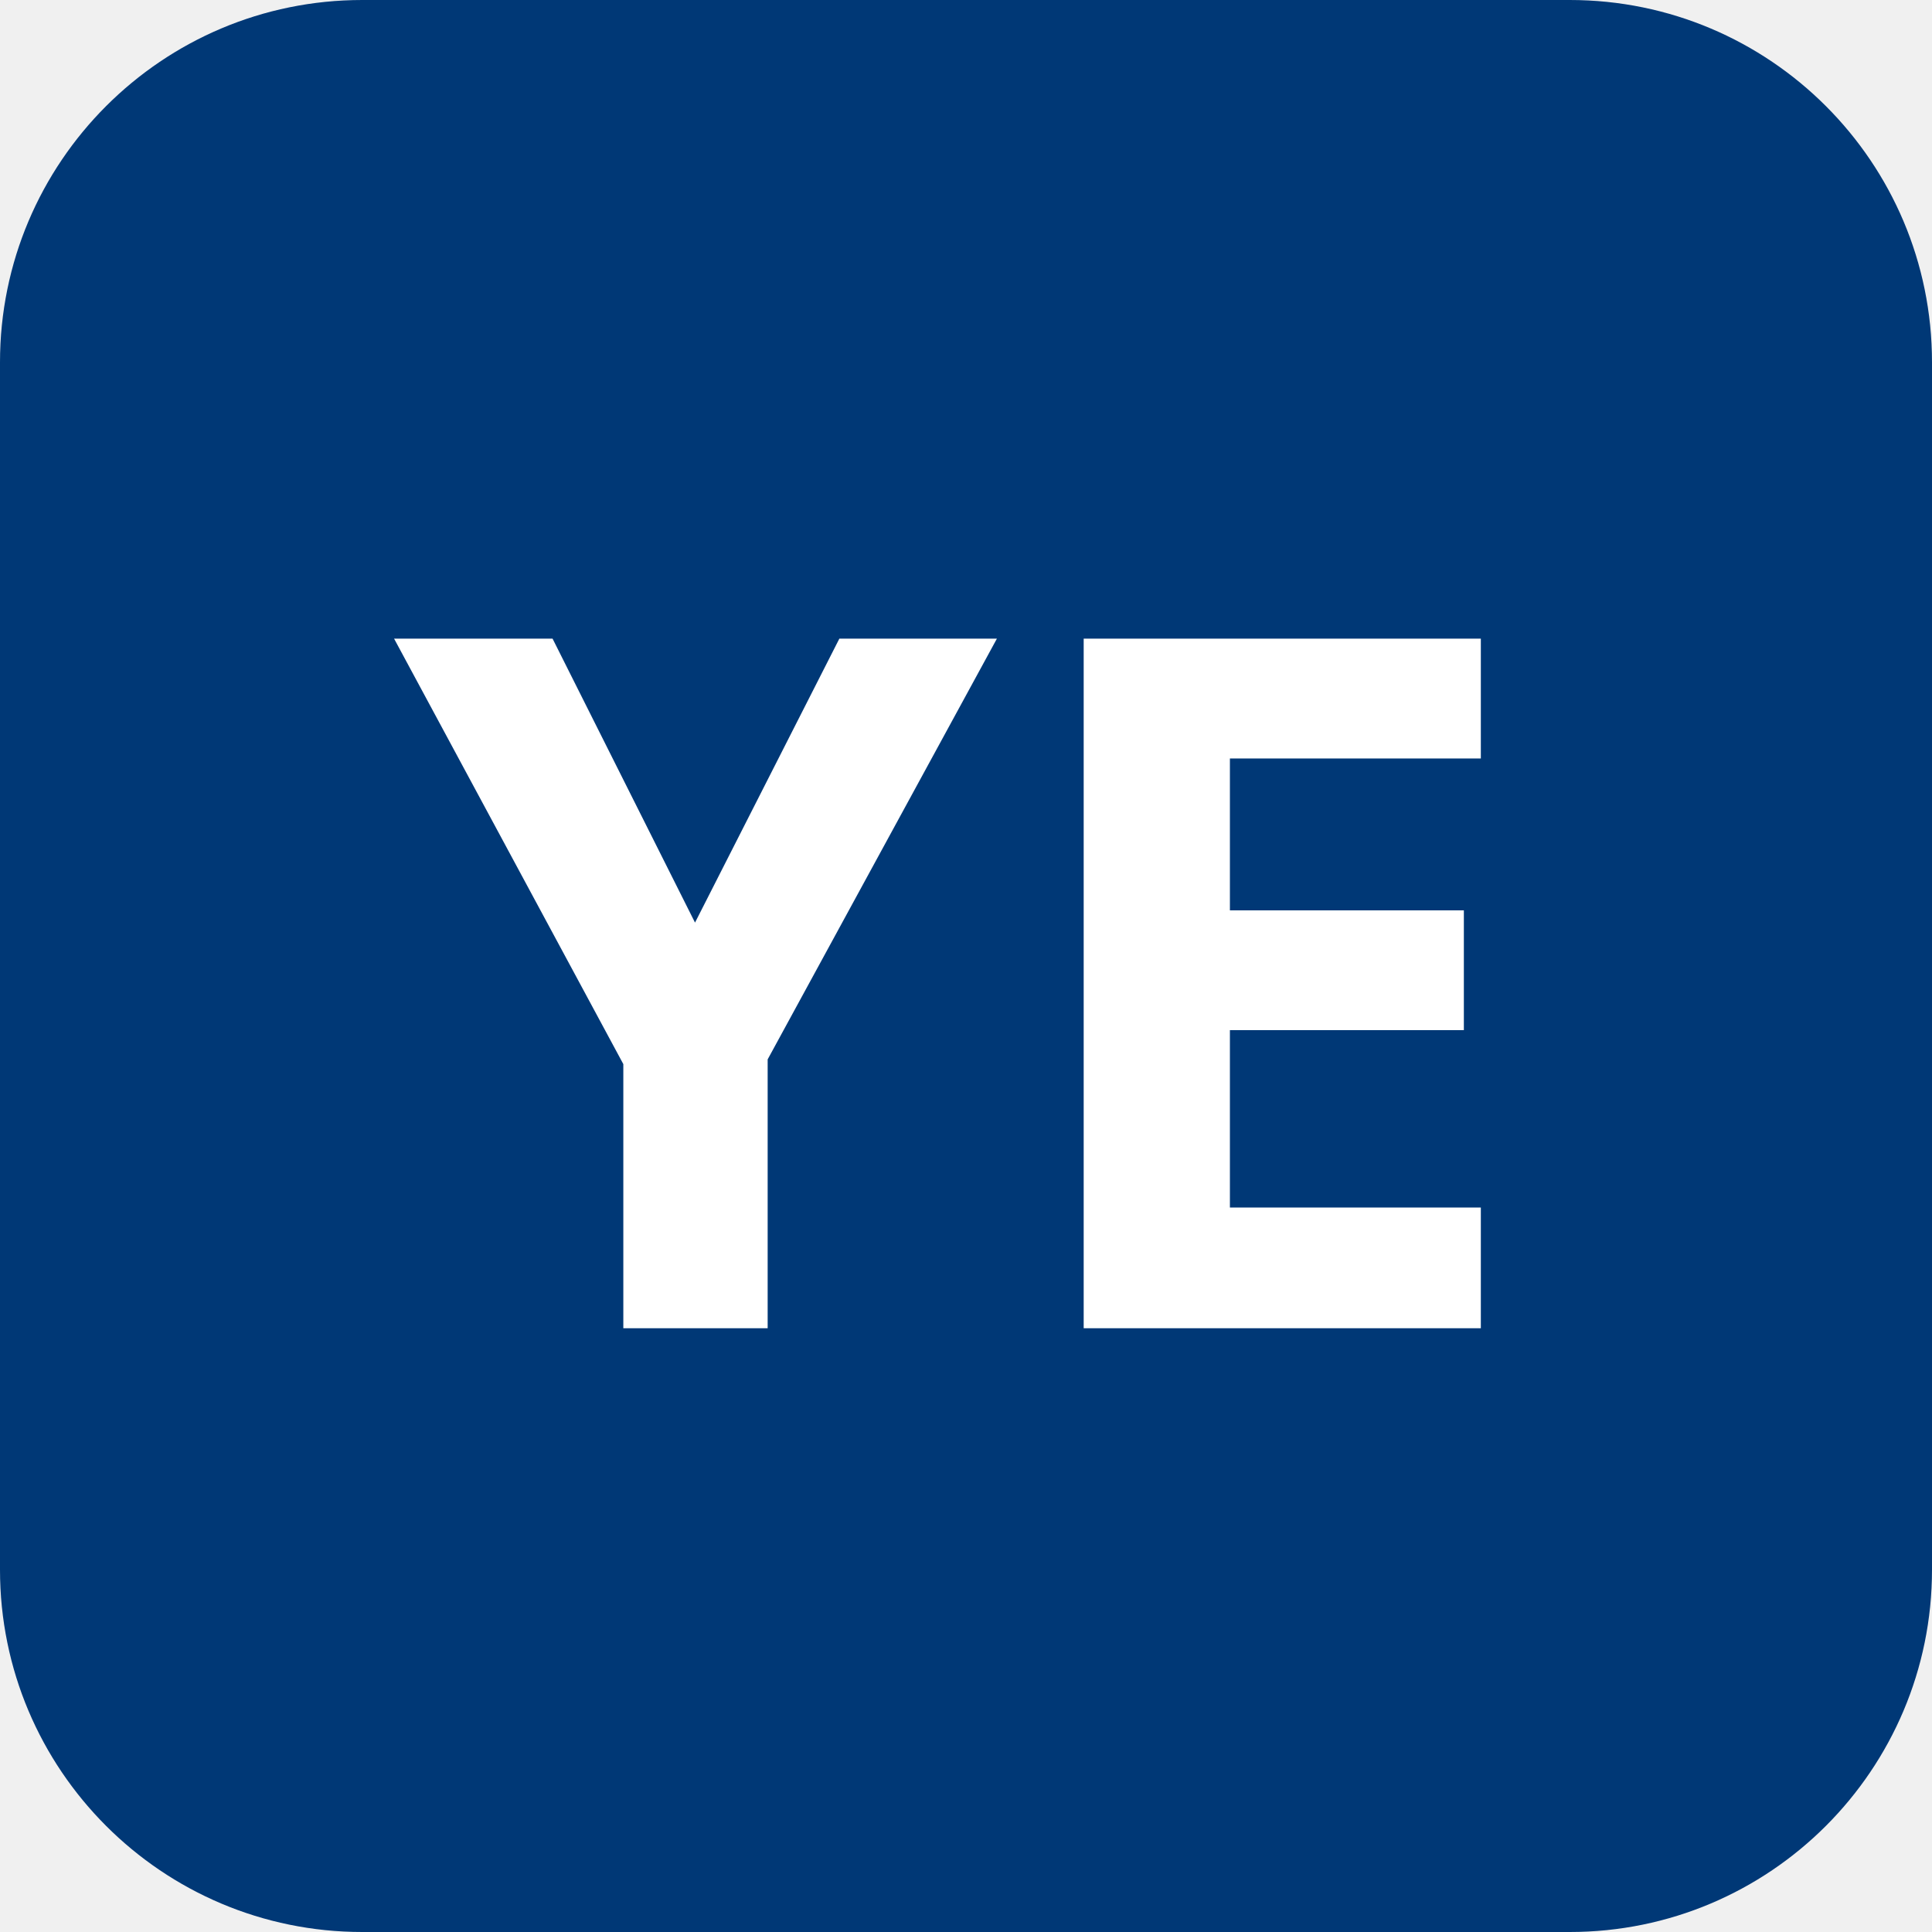
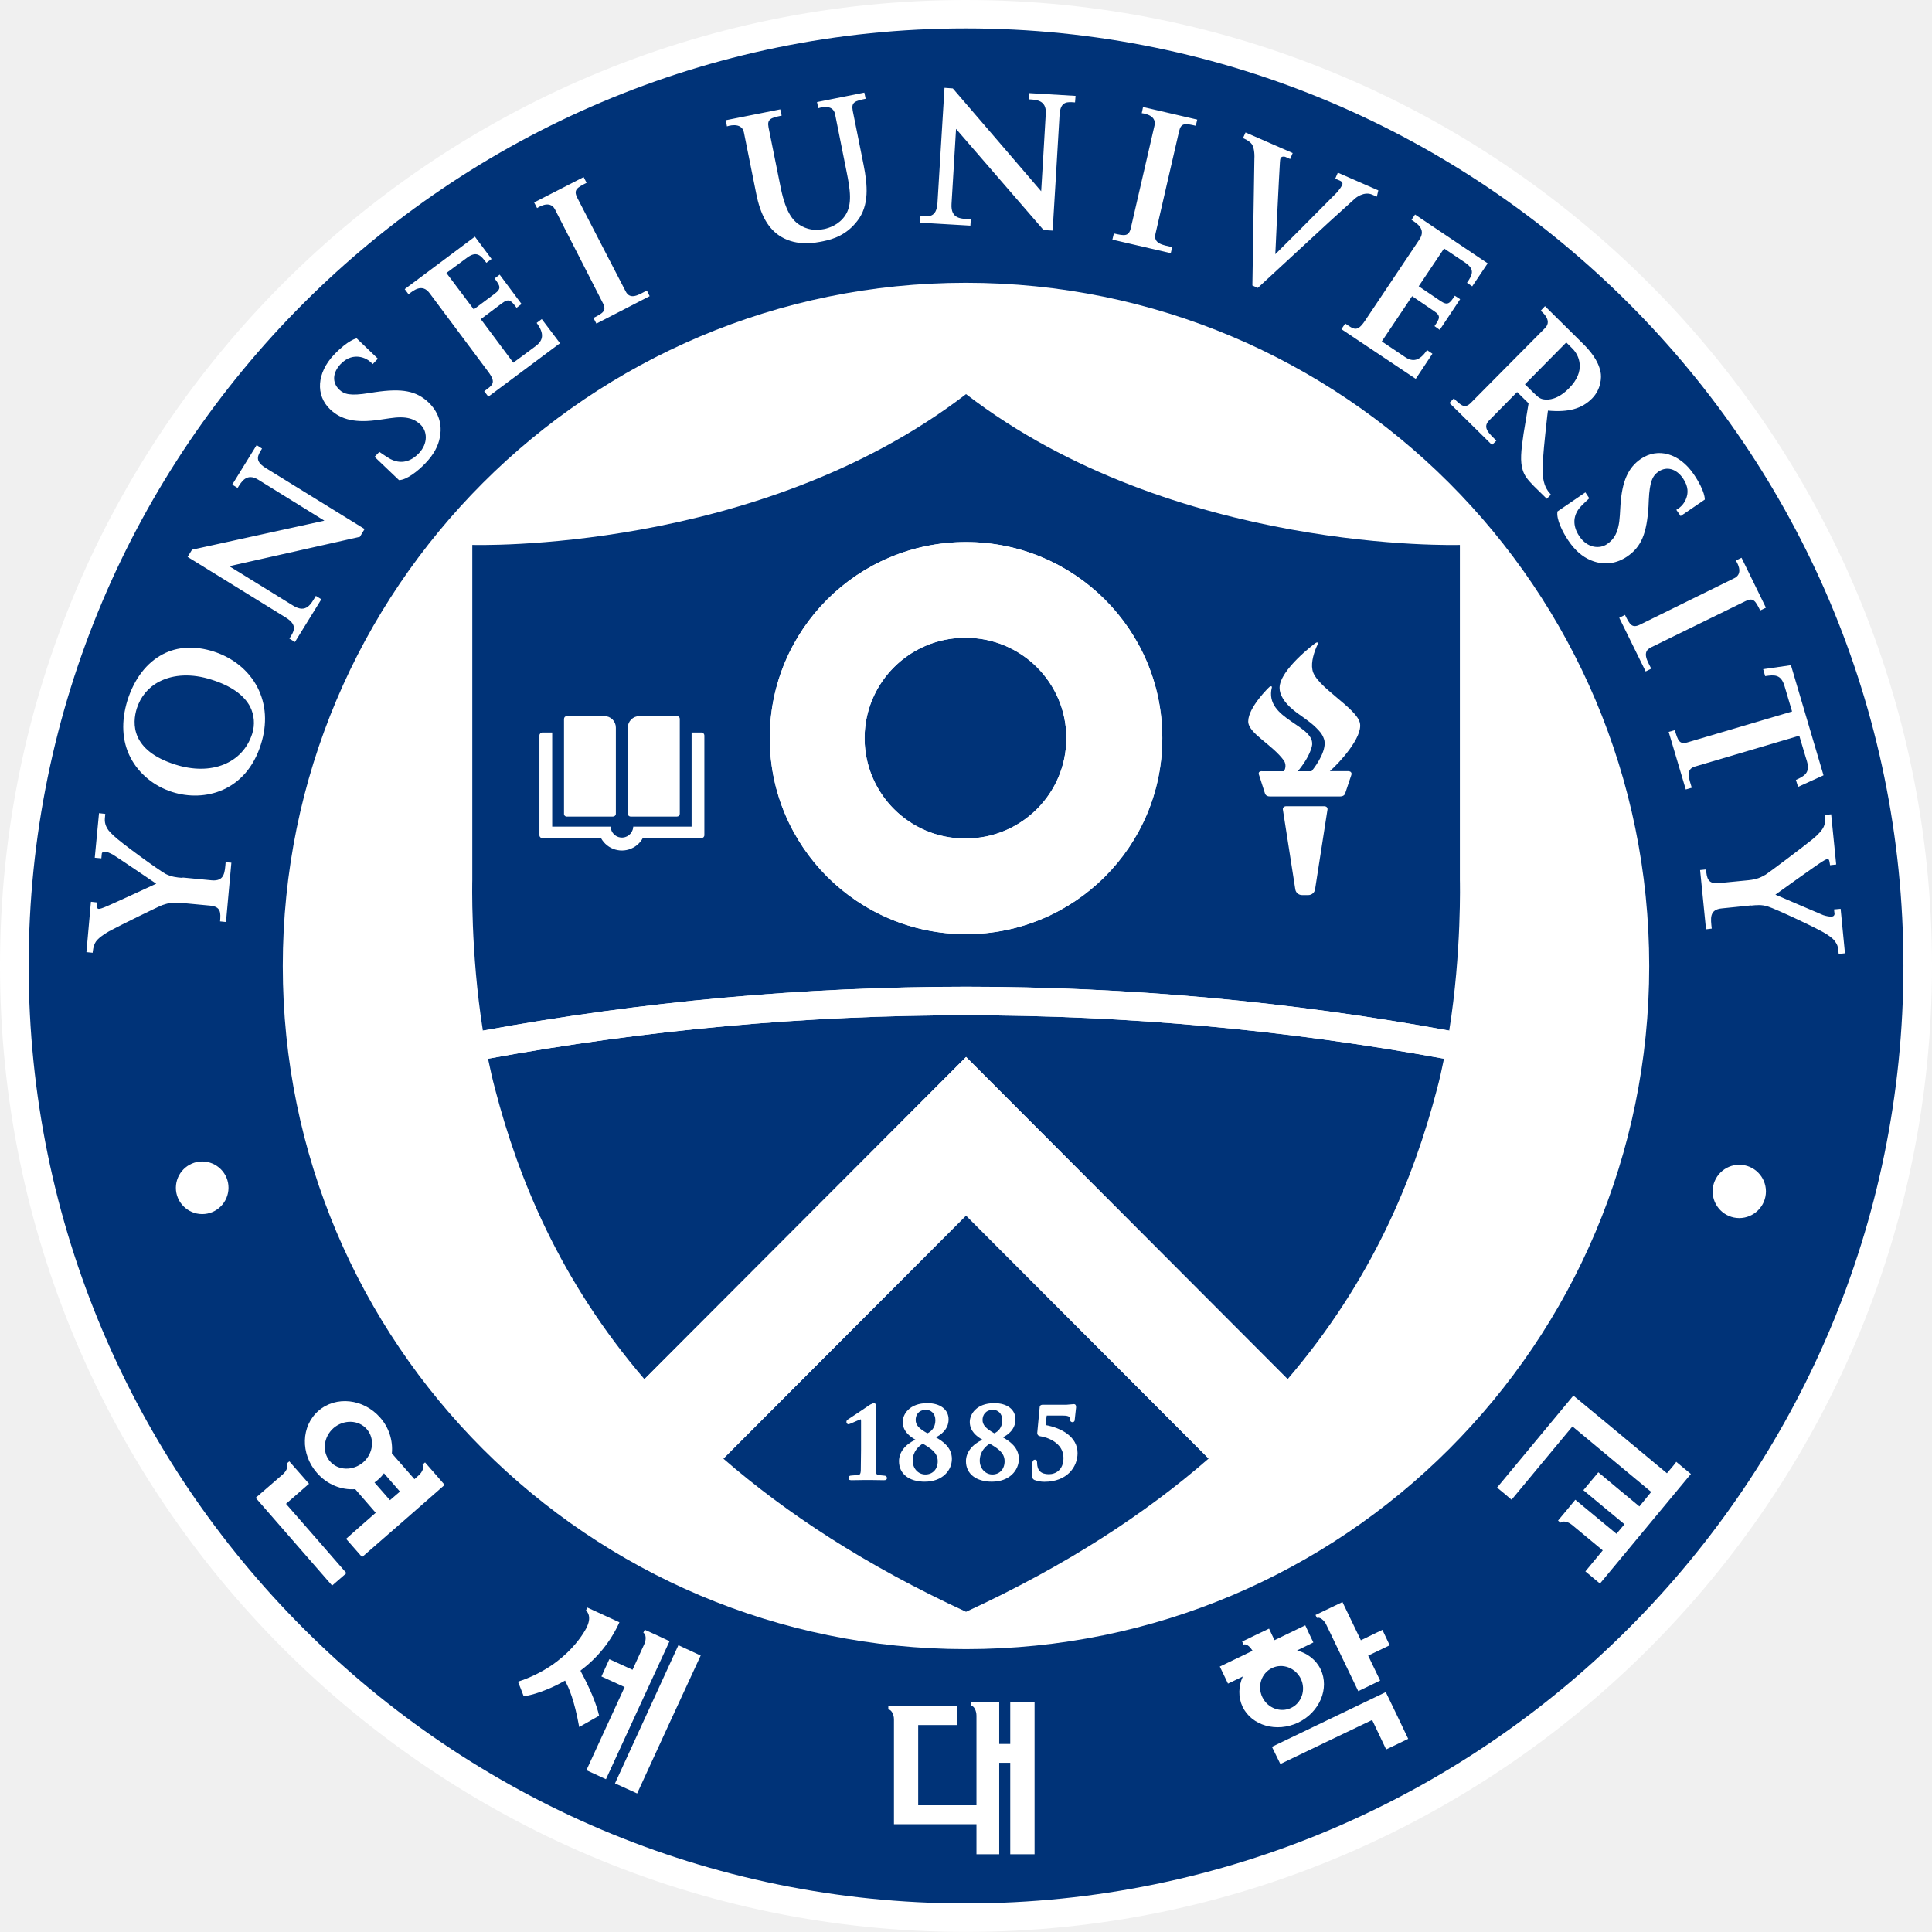
- <svg xmlns="http://www.w3.org/2000/svg" width="32" height="32" viewBox="0 0 32 32">
-   <rect width="32" height="32" rx="6" fill="#003876" />
-   <text x="16" y="22" text-anchor="middle" font-family="sans-serif" font-size="16" font-weight="700" fill="white">YE</text>
+ <svg xmlns="http://www.w3.org/2000/svg" width="588.566mm" height="588.539mm" viewBox="0 0 588.566 588.539">
+   <path fill="#fff" d="M0 294.243C0 456.513 132 588.54 294.243 588.54c162.322 0 294.323-132 294.323-294.296C588.566 131.948 456.565 0 294.243 0 132.001 0 0 131.974 0 294.243" />
+   <path fill="#003378" d="M8.731 294.217C8.731 136.763 136.842 8.652 294.27 8.652c157.506 0 285.59 128.111 285.59 285.538 0 157.507-128.11 285.67-285.59 285.67C136.842 579.86 8.73 451.724 8.73 294.218" />
+   <path fill="#fff" d="M294.243 502.39c-114.882 0-208.095-93.159-208.095-208.094 0-114.935 93.187-208.148 208.095-208.148 114.962 0 208.174 93.16 208.174 208.148s-93.212 208.095-208.174 208.095M53.578 361.818c-.026 4.418 3.572 8.017 7.99 8.043 4.42.026 8.017-3.572 8.044-7.99.026-4.419-3.572-8.017-7.99-8.044h-.027c-4.419.027-7.99 3.599-8.017 7.99M537.977 362.982c-.026 4.498-3.677 8.096-8.149 8.096-4.498-.026-8.096-3.678-8.096-8.149.026-4.472 3.651-8.096 8.123-8.096 4.497 0 8.122 3.651 8.122 8.122v.027M76.835 223.52c-2.884 9.049-12.515 12.885-23.442 9.393-13.547-4.287-13.123-12.568-11.721-17.092 1.164-3.599 3.519-6.483 6.905-8.202 4.34-2.223 9.949-2.461 15.796-.583 6.033 1.879 9.948 4.71 11.827 8.255a10.958 10.958 0 0 1 .635 8.229m-11.8-25.056c-5.61-1.773-10.928-1.535-15.452.847-4.921 2.593-8.626 7.408-10.742 13.996-1.985 6.43-1.694 12.462.9 17.463 2.54 4.92 7.17 8.73 12.726 10.504 9.816 3.122 22.49-.133 27.014-14.5 1.984-6.244 1.614-12.223-1.059-17.41-2.672-5.132-7.434-8.995-13.387-10.9" />
+   <path fill="#fff" d="m121.55 146.262-7.435-7.091 1.455-1.508s2.514 1.746 3.387 2.196c4.074 2.09 7.143-.185 8.599-1.72 3.016-3.149 2.54-6.853.608-8.731-1.878-1.773-4.207-2.778-9.445-1.985l-3.096.45c-7.144 1.058-11.642.106-15.055-3.175-4.498-4.286-4.074-11.086 1.19-16.642 4.446-4.63 6.906-4.974 6.906-4.974l6.456 6.19-1.587 1.668c-1.085-1.244-2.567-2.064-4.234-2.25-1.349-.131-3.386 0-5.556 2.25-2.434 2.593-2.62 5.609-.397 7.752 1.508 1.429 3.308 1.984 9.075 1.058l1.853-.29c8.255-1.218 12.567-.398 16.35 3.2 1.694 1.641 4.42 5.16 3.387 10.531-.529 2.831-1.984 5.398-4.392 7.911-2.222 2.355-5.741 5.133-8.07 5.16M474.45 155.813l8.52-5.82 1.191 1.798s-2.275 2.09-2.91 2.858c-2.884 3.519-1.297 6.985-.106 8.731 2.434 3.625 6.165 3.916 8.414 2.381 2.116-1.455 3.598-3.492 3.915-8.81l.186-3.096c.476-7.223 2.328-11.43 6.244-14.076 5.186-3.519 11.72-1.667 16.033 4.63 3.625 5.292 3.414 7.78 3.414 7.78l-7.356 5.026-1.323-1.905a6.598 6.598 0 0 0 3.096-3.704c.423-1.27.74-3.228-1.058-5.874-2.038-2.963-4.975-3.757-7.462-2.063-1.746 1.217-2.698 2.884-2.963 8.678l-.08 1.879c-.529 8.36-2.195 12.382-6.561 15.345-1.932 1.323-5.98 3.228-11.007 1.112-2.62-1.085-4.842-3.043-6.826-5.953-1.8-2.646-3.784-6.668-3.334-8.943M152.876 92.419c2.17-1.614 2.778-.926 4.498 1.35l1.508-1.165-6.667-8.943-1.535 1.164c1.667 2.276 2.196 3.043 0 4.684l-6.35 4.736-8.334-11.086s4.974-3.705 6.297-4.657c2.91-2.17 4.233-.688 5.874 1.56l1.587-1.163-5.08-6.8-21.378 15.98 1.164 1.562c1.429-1.085 4.101-3.413 6.403-.344 2.302 3.069 17.806 23.865 17.806 23.865 2.673 3.572 1.35 4.154-1.164 6.033l1.27 1.64 21.828-16.272-5.556-7.355-1.561 1.164c2.434 3.28 1.984 5.345-.265 7.038-1.455 1.111-6.852 5.08-6.852 5.08l-9.87-13.23-.026-.026zM436.8 94.72c2.276 1.509 1.8 2.303.212 4.631l1.588 1.138 6.217-9.34-1.613-1.058c-1.588 2.38-2.144 3.095-4.393 1.587l-6.614-4.471 7.726-11.51s5.133 3.44 6.508 4.366c3.017 2.064 2.064 3.757.477 6.085l1.587 1.085 4.71-7.011-22.12-14.87-1.084 1.614c1.508 1.005 4.55 2.752 2.434 5.953-2.117 3.202-16.563 24.739-16.563 24.739-2.46 3.704-3.44 2.646-6.059.9l-1.164 1.72 22.648 15.133 5.08-7.646-1.64-1.111c-2.276 3.386-4.392 3.677-6.694 2.116-1.508-1.032-7.09-4.762-7.09-4.762l9.207-13.732s0-.053.026-.053zM175.842 60.22c-1.19-2.382-.08-3.044 2.858-4.525l-.9-1.746-15.081 7.725.9 1.72s3.81-2.699 5.423.344c.768 1.508 14.605 28.575 14.605 28.575 1.244 2.355.053 3.07-2.857 4.551l.9 1.72 16.218-8.361-.846-1.72c-2.435 1.27-5.08 3.043-6.483.212-1.481-2.778-14.737-28.522-14.737-28.496M263.075 50.165l-3.307-16.484c-.476-2.619.74-2.91 3.942-3.598l-.397-1.878-14.42 2.884.397 1.878s4.419-1.614 5.107 1.8c.132.687 3.492 17.462 3.492 17.462 1.138 5.582 1.8 10.08-.37 13.361-1.958 2.99-5.16 3.916-6.43 4.18-1.904.345-4.18.53-6.8-.846-2.354-1.244-4.815-3.572-6.482-11.88l-3.677-18.23c-.503-2.593.74-2.91 3.995-3.598l-.423-1.905-16.59 3.307.344 1.879s4.445-1.561 5.16 1.799c.132.74 3.73 18.547 3.73 18.547 1.323 6.774 3.757 10.98 7.647 13.309 4.894 2.91 10.371 1.825 12.726 1.35 3.122-.636 7.117-1.88 10.425-6.166 3.757-4.762 3.148-11.06 1.931-17.171M359.198 39.979c.609-2.62 1.879-2.408 5.08-1.667l.45-1.879-16.51-3.836-.397 1.878s4.657.37 3.89 3.757c-.37 1.667-7.224 31.274-7.224 31.274-.608 2.593-1.957 2.355-5.159 1.614l-.45 1.879 17.78 4.127.45-1.852c-2.699-.609-5.82-.979-5.106-4.022.714-3.042 7.17-31.273 7.196-31.273M531.76 183.118c2.38-1.19 3.016-.08 4.471 2.858l1.746-.847-7.435-15.214-1.746.847s2.699 3.837-.45 5.371c-1.508.741-28.786 14.182-28.786 14.182-2.408 1.137-3.07-.053-4.525-2.99l-1.746.873 8.043 16.351 1.694-.846c-1.217-2.434-2.91-5.107-.08-6.483 2.831-1.375 28.814-14.102 28.814-14.102M545.597 202.644l-8.466 1.217.608 2.117c2.805-.423 4.816-.582 5.874 2.937.212.661.582 1.931 2.328 7.832-4.736 1.375-31.803 9.392-31.803 9.392-2.54.768-2.99-.555-3.916-3.704l-1.878.53 5.212 17.541 1.826-.529c-.767-2.646-2.064-5.583.979-6.456a9712.47 9712.47 0 0 1 31.776-9.392c1.747 5.873 2.117 7.17 2.329 7.778 1.031 3.546-.768 4.525-3.36 5.689l.66 2.116 7.753-3.518zM477.97 118.295c-3.36 3.413-6.191 3.599-7.567 3.387-1.059-.132-1.64-.476-3.122-1.932l-2.726-2.672 12.595-12.753 1.852 1.852c2.063 2.011 4.26 6.827-1.032 12.118m9.63-4.948c-.74-3.65-3.2-6.508-5.556-8.837l-11.377-11.244-1.323 1.402s3.784 2.778 1.376 5.239c-1.217 1.217-22.595 22.78-22.595 22.78-1.852 1.879-2.91.98-5.239-1.323l-1.323 1.403 12.965 12.779 1.323-1.296c-1.932-1.958-4.445-3.916-2.223-6.139l8.546-8.678 3.493 3.44-1.535 9.286c-.794 5.292-1.058 8.467-.265 10.98.477 1.615 1.323 2.832 3.44 4.975l3.916 3.836 1.243-1.27-.9-1.111c-.475-.714-1.666-2.46-1.64-6.588.08-3.969.635-8.97 1.323-15.293 0 0 .212-2.01.318-2.593 6.218.556 10.292-.53 13.44-3.704 2.805-2.858 2.911-6.509 2.594-8.044M55.562 267.44c-1.746-.131-3.333-.317-5.08-1.19-2.116-1.138-13.917-9.71-15.901-11.694-1.323-1.27-1.852-1.852-2.275-2.91a4.816 4.816 0 0 1-.37-2.197c.052-.529.131-1.508.131-1.508l-1.905-.212-1.296 13.573 2.01.186s.107-1.006.133-1.403c.027-.396.45-.688.953-.635.688.053 1.508.397 2.513.953.767.423 13.124 8.81 13.124 8.81s-14.553 6.747-15.902 7.224c-.317.132-1.243.476-1.64.45-.212-.027-.45-.16-.45-.424 0-.026-.053-.317-.053-.317 0-.397.026-.794.053-1.217l-1.905-.212-1.376 15.346 1.905.185s.106-2.117.979-3.387c.688-.979 2.17-2.116 4.048-3.175 3.016-1.64 15.32-7.673 16.14-7.937 1.64-.53 2.751-.926 5.53-.715 0 0 5.53.53 8.995.847 3.44.291 3.334 2.196 3.122 4.815l1.8.186 1.64-18.071-1.746-.133c-.265 2.99-.265 5.874-4.26 5.504-3.995-.37-8.81-.847-8.81-.847M533.426 275.881c1.667-.159 3.281-.344 5.186.291 2.276.688 15.505 6.853 17.833 8.414 1.535 1.032 2.17 1.508 2.752 2.46.45.609.714 1.35.794 2.09.026.477.158 1.482.158 1.482l1.905-.211-1.323-13.547-2.01.185s.105 1.006.158 1.376a.78.78 0 0 1-.793.794c-.688.08-1.561-.08-2.646-.424-.82-.317-14.579-6.244-14.579-6.244s13.044-9.392 14.288-10.08c.29-.186 1.111-.715 1.534-.741.238-.053.45.106.53.317l.079.265c.106.423.159.847.212 1.27l1.878-.212-1.535-15.293-1.878.186s.265 2.116-.344 3.492c-.45 1.085-1.693 2.487-3.387 3.863-2.619 2.17-13.6 10.398-14.314 10.821-1.508.847-2.54 1.43-5.291 1.72 0 0-5.504.53-8.943.873-3.44.37-3.73-1.534-3.969-4.154l-1.8.186 1.8 18.044 1.746-.212c-.317-3.016-.846-5.82 3.149-6.164 3.942-.397 8.837-.9 8.837-.9M111.072 161.158l-1.429 2.381-39.793 8.943 19.447 12.012c4.1 2.54 5.503-.662 6.932-2.963l1.667 1.031-8.044 13.018-1.693-1.032c1.27-2.064 2.778-4.022-1.111-6.43-3.89-2.407-29.898-18.467-29.898-18.467l1.35-2.196c6.8-1.482 39.29-8.6 40.322-8.837 0 0-16.563-10.266-20.161-12.489-3.572-2.196-5.16.741-6.271 2.514l-1.64-1.006 7.434-12.038 1.64 1.058c-1.163 1.932-2.513 3.652 1.06 5.874 3.571 2.223 30.188 18.627 30.188 18.627M320.675 70.247l-2.752-.159-26.67-30.824-1.376 22.807c-.317 4.816 3.149 4.551 5.874 4.71l-.132 1.958-15.293-.9.08-2.01c2.434.158 4.894.555 5.185-3.996.291-4.63 2.143-35.084 2.143-35.084l2.54.186c4.551 5.238 26.194 30.506 26.908 31.326 0 0 1.191-19.42 1.403-23.654.264-4.206-3.07-4.233-5.133-4.339l.08-1.905 14.128.847-.159 1.984c-2.249-.158-4.418-.502-4.71 3.705-.211 4.127-2.116 35.348-2.116 35.348M419.444 59.902l.45-1.905-12.33-5.398-.794 1.826 1.43.608c.502.212.846.635.766 1.059-.185.688-.873 1.534-1.534 2.38l-11.51 11.59s-6.535 6.482-7.408 7.382c.027-1.059.741-15.875 1.085-22.331l.317-5.662c.053-.318 0-1.112.37-1.482.107-.159.61-.423 1.324-.159l1.429.635.767-1.825-14.367-6.271-.767 1.72s1.984.82 2.725 1.905c.555.873.847 2.54.74 4.445l-.608 38.55 1.64.74 21.855-20.187 7.858-7.118s2.62-2.275 5.213-1.084zM307.763 518.636v12.647h-3.36v-12.647h-8.572v1.006c.846 0 1.64 1.481 1.64 3.016v27.305h-17.754v-24.448h11.8v-5.741h-20.901v1.005c.873 0 1.72 1.43 1.72 3.017v31.935h25.135v9.154h6.932v-27.86h3.36v27.86h7.409V518.61zM507.815 448.813c-5.927-4.948-28.125-23.39-28.47-23.628h-.052l-23.23 27.993c.37.265 4.1 3.387 4.418 3.704.317-.423 18.547-22.33 18.547-22.33s18.68 15.504 23.998 19.95c-2.011 2.46-3.599 4.418-3.599 4.418s-12.17-10.08-12.514-10.398c-.318.37-4.26 5.106-4.551 5.45.344.318 12.515 10.372 12.515 10.372l-2.435 2.91s-12.144-10.054-12.54-10.372c-.265.344-4.948 6.007-5.266 6.35.265.212.556.477.82.635.556-.661 2.196-.343 3.387.635l9.42 7.806s-4.975 6.032-5.293 6.403c.344.264 4.128 3.44 4.445 3.704.318-.37 27.358-32.994 27.702-33.39-.344-.265-4.127-3.387-4.471-3.705-.053.185-1.217 1.64-2.831 3.493M206.666 501.2c-.185.476-19.103 41.593-19.315 42.095.424.16 6.298 2.884 6.747 3.07.186-.477 19.13-41.593 19.368-42.043h-.053c-.027-.026-6.297-2.937-6.747-3.122M196.4 496.49c-.106.265-.317.689-.423.953h.053c.767.344.9 2.037.238 3.44l-3.572 7.805s-6.615-3.016-7.064-3.228c-.212.397-2.196 4.842-2.408 5.265.423.185 7.064 3.228 7.064 3.228s-11.43 24.871-11.641 25.32c.423.186 5.556 2.567 5.953 2.752.211-.45 19.13-41.619 19.367-42.042l-.026-.026c-.027-.053-7.091-3.308-7.54-3.466" />
+   <path fill="#fff" d="m177.06 509.429-.213-.45.133-.159a37.573 37.573 0 0 0 11.72-14.605c-.423-.211-9.313-4.286-9.789-4.498-.08.238-.317.688-.397.9.08.08 1.905 1.508.318 4.921v.027c-.106.211-5.345 11.615-21.035 16.748.186.45 1.64 4.1 1.747 4.445h.026c.053 0 5.265-.635 12.356-4.657l.212-.132.132.238c1.059 2.17 2.646 5.477 4.18 13.917.61-.344 5.769-3.28 6.06-3.44-.794-3.545-2.752-8.255-5.45-13.255M390.049 537.395c.423-.238 27.966-13.414 27.966-13.414s4.075 8.546 4.26 8.97c.476-.186 6.297-3.017 6.72-3.229-.211-.423-6.561-13.785-6.826-14.234-.476.238-34.21 16.457-34.687 16.668.238.45 2.355 4.842 2.567 5.24M408.966 488.05c-.423.212-7.805 3.731-8.202 3.943.106.238.318.661.424.9.82-.371 2.17.608 2.83 2.01 0 0 9.526 19.844 9.764 20.294.423-.212 6.27-2.99 6.667-3.228-.211-.45-3.65-7.594-3.65-7.594s6.164-2.937 6.56-3.148c-.184-.424-2.037-4.313-2.222-4.71-.423.212-6.561 3.175-6.561 3.175s-5.398-11.218-5.61-11.642M393.33 520.303c-3.228 1.535-7.144.08-8.758-3.254-1.614-3.334-.318-7.33 2.937-8.89 3.254-1.561 7.143-.053 8.784 3.28 1.587 3.334.264 7.33-2.963 8.864m-14.79-.344c2.804 5.768 10.371 7.911 16.933 4.816 6.561-3.175 9.604-10.425 6.852-16.22-1.375-2.91-4.048-4.92-7.196-5.767 2.857-1.376 4.842-2.329 4.974-2.434-.212-.37-2.276-4.763-2.46-5.213-.45.238-9.367 4.525-9.367 4.525s-1.508-3.122-1.667-3.52c0 0-7.779 3.705-8.202 3.943.106.265.318.661.45.952v-.026c.688-.318 1.825.423 2.566 1.667l.186.212s-9.552 4.577-10.002 4.815c.185.37 2.302 4.762 2.487 5.186.16-.053 1.932-.9 4.525-2.17-1.35 2.937-1.455 6.297-.08 9.234M94.139 452.014s-5.689-6.509-6.006-6.826c-.212.185-.556.476-.768.661.556.662 0 2.223-1.164 3.255 0 0-7.937 6.905-8.308 7.196.318.344 22.966 26.353 23.284 26.723.37-.317 4.021-3.492 4.365-3.783-.317-.424-18.415-21.114-18.415-21.114s6.641-5.794 7.012-6.112M101.6 435.054c3.096-2.645 7.62-2.566 10.134.318 2.513 2.884 2.01 7.382-1.085 10.107-3.096 2.672-7.673 2.566-10.134-.318-2.46-2.884-1.984-7.381 1.085-10.107m20.24 19.341-3.042 2.62s-2.593-2.964-4.71-5.398a7.392 7.392 0 0 0 1.138-.9 9.967 9.967 0 0 0 1.746-1.904 744.054 744.054 0 0 0 4.869 5.582m-13.626-.74c2.116 2.434 6.244 7.196 6.244 7.196s-8.679 7.594-9.023 7.938c.291.344 4.578 5.238 4.869 5.556.397-.318 24.818-21.643 25.162-21.987-.291-.37-5.662-6.509-5.98-6.853-.185.186-.53.477-.767.688.582.635 0 2.25-1.164 3.255l-1.297 1.164s-5.635-6.403-6.879-7.858a14.426 14.426 0 0 0-3.572-10.901c-5.053-5.768-13.467-6.694-18.785-2.064s-5.557 13.097-.503 18.865c3.096 3.598 7.54 5.345 11.695 5" />
+   <path fill="#003378" d="M294.243 194.284c-16.88-.16-30.718 13.414-30.85 30.294-.133 16.88 13.414 30.718 30.294 30.85h.556c16.88 0 30.612-13.705 30.612-30.585 0-16.854-13.705-30.56-30.612-30.56M220.371 444.368c19.21 16.668 43.34 32.543 73.925 46.646 30.586-14.103 54.742-29.978 73.898-46.673l-73.898-74.03z" />
+   <path fill="#003378" d="M294.296 284.586c-33.046 0-59.796-26.723-59.796-59.743s26.776-59.717 59.796-59.717c33.02 0 59.796 26.776 59.796 59.717 0 32.94-26.75 59.743-59.796 59.743m150.442-16.484V166s-87.048 2.778-150.442-45.932C230.928 168.778 143.88 166 143.88 166v102.102s-.582 21.908 3.228 45.879a816.584 816.584 0 0 1 294.376 0c3.836-23.971 3.254-45.879 3.254-45.879" />
+   <path fill="#003378" d="M148.67 322.527c.66 3.149 1.375 6.35 2.222 9.499 7.038 26.96 19.632 58.076 45.429 88.132l97.975-98.16 97.949 98.16c25.77-30.083 38.39-61.171 45.455-88.132.847-3.122 1.561-6.35 2.196-9.499a807.6 807.6 0 0 0-291.227 0" />
+   <path fill="#fff" d="M192.167 248.761h14.076c.476 0 .846-.37.846-.846v-28.893a.82.82 0 0 0-.82-.873h-11.456a3.563 3.563 0 0 0-3.572 3.519v26.22a.88.88 0 0 0 .873.873h.053M172.667 248.761h14.076c.476 0 .873-.37.873-.846v-26.247a3.5 3.5 0 0 0-3.519-3.519h-11.43c-.476 0-.847.397-.847.873v28.893c-.026.476.344.846.82.873 0-.027 0-.027.027-.027" />
+   <path fill="#fff" d="M213.651 223.15h-2.963v28.68h-17.78l-.027.318c-.238 1.878-1.958 3.228-3.836 2.99a3.428 3.428 0 0 1-2.99-2.99l-.053-.318h-17.78v-28.68h-2.963a.91.91 0 0 0-.926.873v30.427c0 .502.423.9.926.873h17.833c1.931 3.519 6.323 4.815 9.842 2.884a7.204 7.204 0 0 0 2.884-2.884h17.86c.502 0 .9-.397.9-.873v-30.427c-.027-.503-.424-.9-.927-.873.026 0 .026 0 0 0M403.437 245.613H391.82c-.635 0-1.084.423-1.005 1.005l3.784 24.289a2.055 2.055 0 0 0 2.037 1.773h1.984a2.072 2.072 0 0 0 2.011-1.8l3.784-24.288c.079-.556-.344-.98-.98-.98M405.104 234.95c2.99-2.62 9.974-10.266 9.207-14.552-.767-4.683-13.758-11.324-14.5-16.404-.449-2.276.477-5.424 1.694-7.885.159-.45-.317-.529-.794-.185-.264.185-10.821 8.096-10.9 13.573-.027 2.17 1.481 4.55 4.074 6.694 2.117 1.773 4.921 3.36 7.038 5.477 1.006 1.005 1.879 1.878 2.408 3.44 1.058 2.91-1.932 7.62-3.784 9.842h-4.18c1.72-2.064 3.545-4.763 4.26-7.461 1.72-6.562-14.632-8.202-12.171-18.045.106-.397-.291-.503-.688-.212-.185.106-6.482 6.245-6.509 10.504-.053 3.678 7.435 7.091 10.954 12.092.582 1.058.476 2.117-.027 3.122h-6.64s-1.588-.212-.927 1.323l1.8 5.61s.29.74 1.402.74h21.484c1.111 0 1.429-.74 1.429-.74l1.905-5.69c.476-1.375-1.059-1.27-1.059-1.27h-5.476zM265.112 427.884c-1.084.767-6.588 4.419-6.773 4.525-.29.132-.503.45-.476.767a.668.668 0 0 0 .582.714h.026l.53-.159.926-.396c.635-.265 2.063-.926 2.302-.953.079.08.079.609.079.609v8.572l-.08 6.588c-.105.9-.211 1.059-.846 1.19l-2.25.186a.726.726 0 0 0-.66.74v.027c0 .318.132.635.899.635l3.572-.053h2.725l3.651.053c.741 0 .873-.317.873-.635a.69.69 0 0 0-.661-.74l-1.852-.186c-.582-.106-.794-.29-.794-1.19l-.132-6.588v-5.45l.132-7.277v-.423c0-.953-.529-1.006-.74-1.006zM278.95 432.567c0-1.428.794-3.069 3.175-3.069 1.376 0 2.831 1.006 2.831 3.175 0 2.25-1.296 3.466-2.434 3.969-2.646-1.482-3.572-2.54-3.572-4.075m-3.942.609c0 2.778 2.064 4.392 3.89 5.424-3.15 1.429-5.028 3.836-5.028 6.535 0 3.89 3.096 6.244 7.832 6.244 5.45 0 8.281-3.466 8.281-6.932 0-3.545-2.857-5.424-4.894-6.588 1.322-.609 3.889-2.302 3.889-5.45 0-3.043-2.593-4.948-6.456-4.948-5.53 0-7.514 3.44-7.514 5.715m3.043 11.827c0-2.858 1.852-4.445 3.069-5.213 2.434 1.456 4.55 2.752 4.55 5.371 0 2.408-1.534 4.022-3.756 4.022-2.17 0-3.863-1.799-3.863-4.18M299.323 432.567c0-1.428.873-3.069 3.202-3.069 1.402 0 2.804 1.006 2.804 3.175 0 2.25-1.27 3.466-2.434 3.969-2.593-1.482-3.572-2.54-3.572-4.075m-3.89.609c0 2.778 2.038 4.392 3.864 5.424-3.122 1.429-5.027 3.836-5.027 6.535 0 3.89 3.122 6.244 7.884 6.244 5.398 0 8.229-3.466 8.229-6.932 0-3.545-2.858-5.424-4.895-6.588 1.376-.609 3.863-2.302 3.863-5.45 0-3.043-2.567-4.948-6.456-4.948-5.503 0-7.461 3.44-7.461 5.715m3.042 11.827c0-2.858 1.853-4.445 3.017-5.213 2.487 1.456 4.55 2.752 4.55 5.371 0 2.408-1.534 4.022-3.73 4.022-2.09 0-3.837-1.799-3.837-4.18M326.84 427.778l-1.905.16h-7.25c-.794 0-.952.475-.952.74l-.741 7.805c0 .318.053.9.9 1.058 2.01.265 7.09 1.932 7.09 6.589 0 3.65-2.381 4.974-4.445 4.974-2.434 0-3.598-1.164-3.598-3.52 0-.846-.397-.899-.662-.899-.555 0-.74.635-.767.847 0 .053-.106 3.387-.106 3.387v.396c0 .635.027 1.165.741 1.561h.053c.953.37 1.958.53 2.963.53 6.933 0 10.108-4.525 10.108-8.732 0-5.027-4.975-7.673-9.737-8.546.053-.582.238-2.328.344-2.884h5c2.117 0 2.117.635 2.117 1.217 0 .741.609.794.714.794a.634.634 0 0 0 .688-.608v-.027l.424-3.863c0-.317 0-1.005-.688-1.005z" />
+   <path fill="#fff" d="M196.32 420.158a230.599 230.599 0 0 0 24.051 24.183l73.925-74.083 73.898 74.057c8.6-7.461 16.669-15.531 24.077-24.157l-97.949-98.16z" />
+   <path fill="#fff" d="M294.296 300.593c-49.371 0-98.61 4.472-147.161 13.362.45 2.83.952 5.688 1.534 8.572a807.892 807.892 0 0 1 291.28 0 226.58 226.58 0 0 0 1.535-8.572 817.212 817.212 0 0 0-147.188-13.362M294.243 255.455c-16.88.159-30.718-13.414-30.85-30.295-.133-16.88 13.414-30.691 30.294-30.85h.556c16.88 0 30.612 13.679 30.612 30.56 0 16.906-13.705 30.585-30.612 30.585m59.849-30.612c0-32.94-26.75-59.717-59.796-59.717s-59.796 26.75-59.796 59.717c0 32.993 26.776 59.743 59.796 59.743 33.02 0 59.796-26.723 59.796-59.743" />
</svg>
